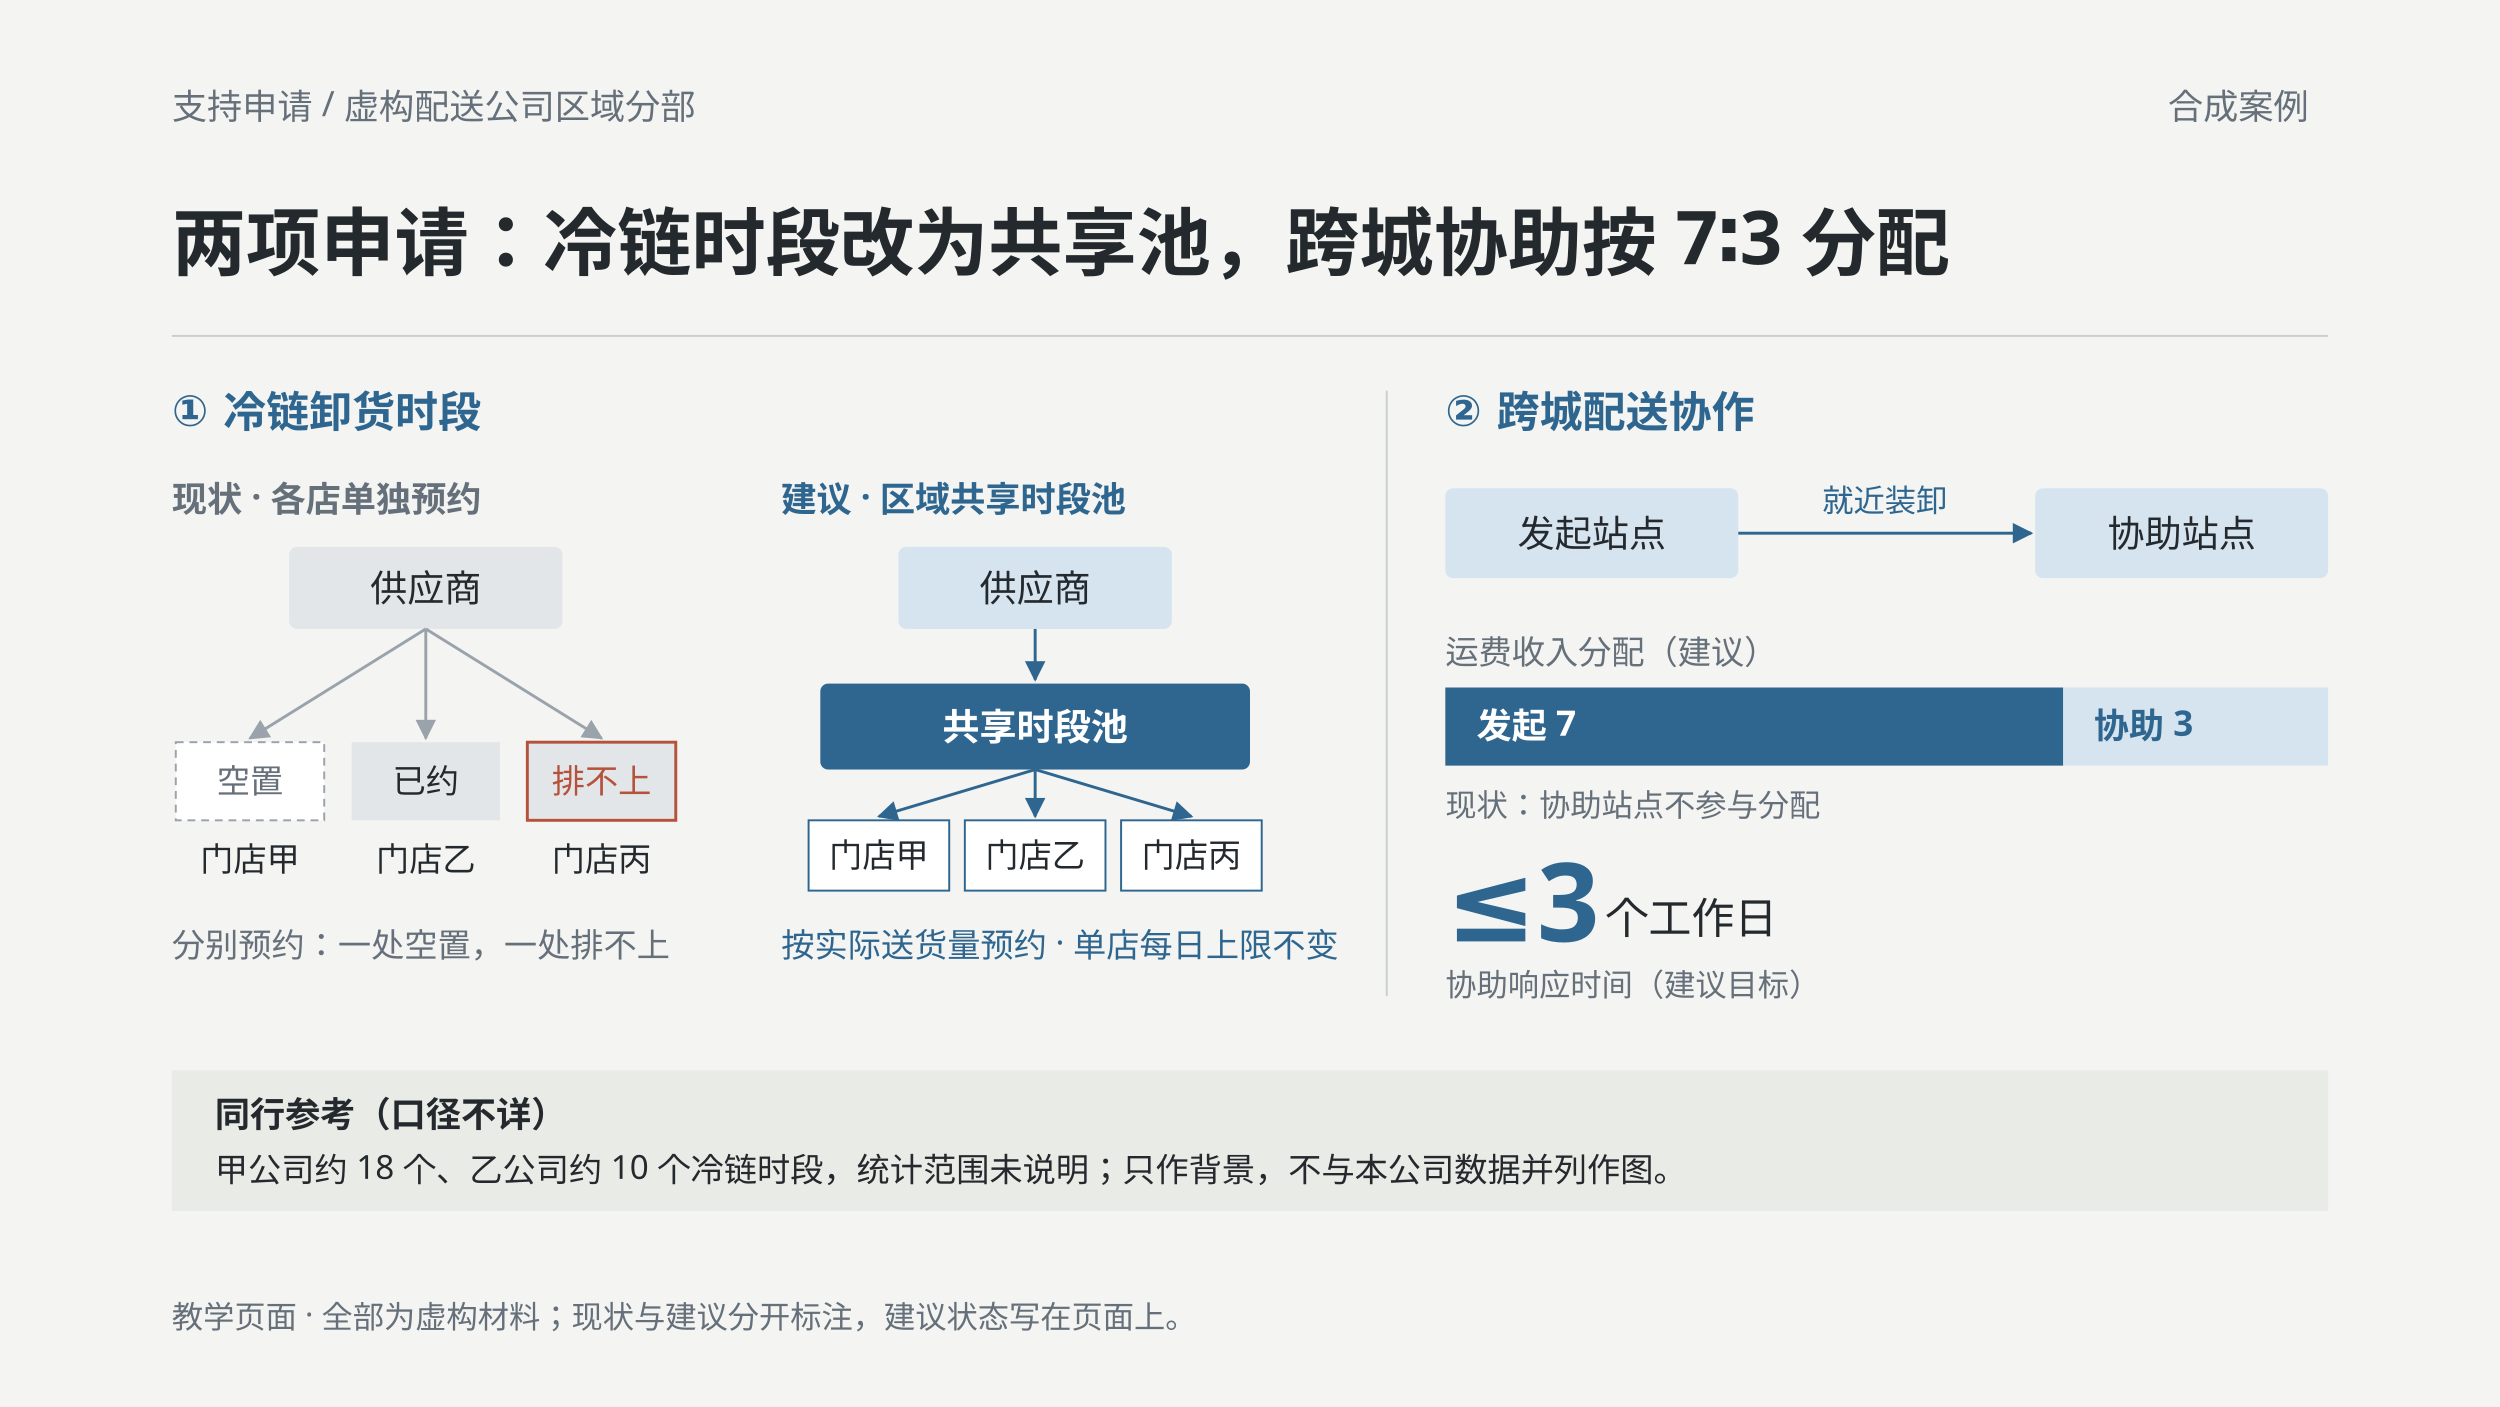
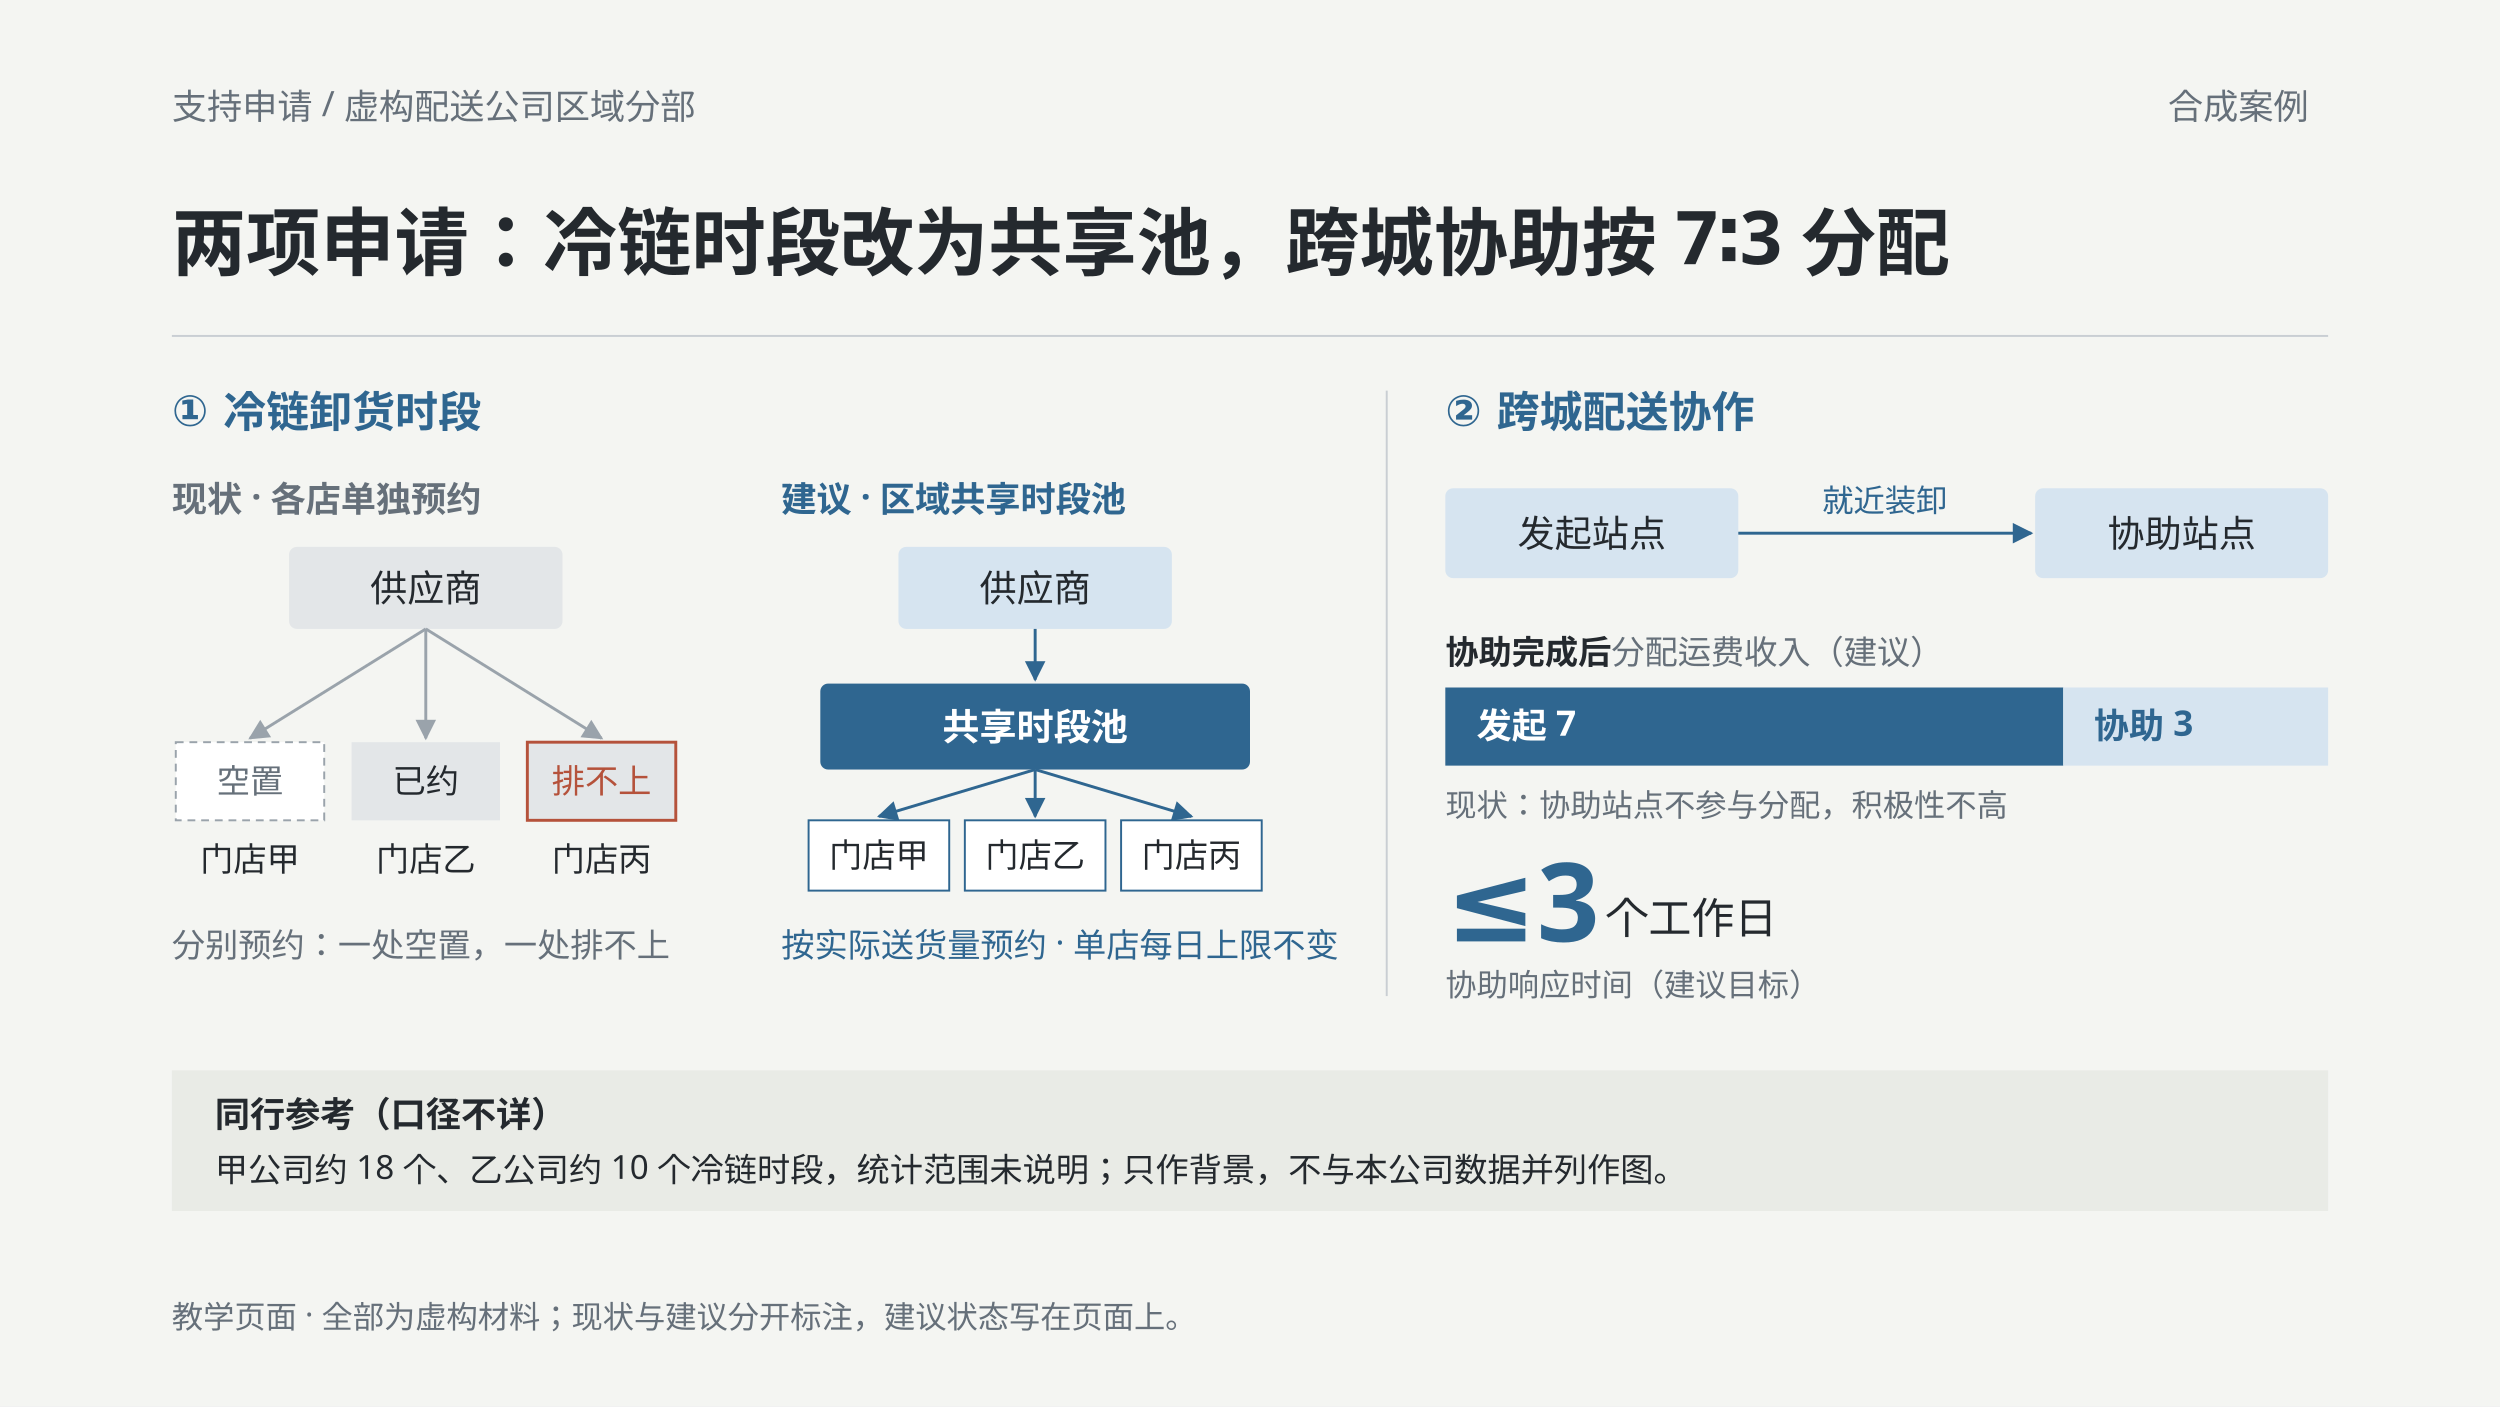
<svg xmlns="http://www.w3.org/2000/svg" width="1280" height="720" viewBox="0 0 1280 720" role="img" aria-labelledby="title desc">
  <defs>
    <marker id="gray" viewBox="0 0 10 10" refX="9" refY="5" markerWidth="7" markerHeight="7" orient="auto-start-reverse">
      <path d="M0 0 L10 5 L0 10 z" fill="#9AA3AB" />
    </marker>
    <marker id="blue" viewBox="0 0 10 10" refX="9" refY="5" markerWidth="7" markerHeight="7" orient="auto-start-reverse">
      <path d="M0 0 L10 5 L0 10 z" fill="#2F6690" />
    </marker>
  </defs>
  <rect width="1280" height="720" fill="#F4F5F2" />
  <g font-family="Microsoft YaHei, sans-serif" fill="#24292E">
    <text x="88" y="61" font-size="18" fill="#66707A">支持申请 / 虚构配送公司区域分部</text>
    <text x="1110" y="61" font-size="18" fill="#66707A">合成案例</text>
    <text x="88" y="138" font-size="38" font-weight="700">两项申请：冷链时段改为共享池，跨城协助按 7∶3 分配</text>
    <line x1="88" y1="172" x2="1192" y2="172" stroke="#C9CED3" />
    <text x="88" y="218" font-size="22" font-weight="700" fill="#2F6690">① 冷链卸货时段</text>
    <text x="88" y="262" font-size="18" font-weight="700" fill="#66707A">现状 · 各店单独预约</text>
    <rect x="148" y="280" width="140" height="42" rx="4" fill="#E3E6E8" />
    <text x="218" y="308" font-size="19" text-anchor="middle">供应商</text>
    <g stroke="#9AA3AB" stroke-width="1.5" marker-end="url(#gray)">
      <line x1="218" y1="322" x2="128" y2="378" />
      <line x1="218" y1="322" x2="218" y2="378" />
      <line x1="218" y1="322" x2="308" y2="378" />
    </g>
    <rect x="90" y="380" width="76" height="40" fill="#FFFFFF" stroke="#9AA3AB" stroke-dasharray="4 3" />
    <rect x="180" y="380" width="76" height="40" fill="#E3E6E8" />
    <rect x="270" y="380" width="76" height="40" fill="#E3E6E8" stroke="#B5523B" stroke-width="1.5" />
    <text x="128" y="406" font-size="17" text-anchor="middle" fill="#66707A">空置</text>
    <text x="218" y="406" font-size="17" text-anchor="middle">已约</text>
    <text x="308" y="406" font-size="17" text-anchor="middle" fill="#B5523B">排不上</text>
    <text x="128" y="446" font-size="17" text-anchor="middle">门店甲</text>
    <text x="218" y="446" font-size="17" text-anchor="middle">门店乙</text>
    <text x="308" y="446" font-size="17" text-anchor="middle">门店丙</text>
    <text x="88" y="490" font-size="17" fill="#66707A">分别预约：一处空置，一处排不上</text>
    <text x="400" y="262" font-size="18" font-weight="700" fill="#2F6690">建议 · 区域共享时段池</text>
    <rect x="460" y="280" width="140" height="42" rx="4" fill="#D6E4F0" />
    <text x="530" y="308" font-size="19" text-anchor="middle">供应商</text>
    <g stroke="#2F6690" stroke-width="1.5" marker-end="url(#blue)">
      <line x1="530" y1="322" x2="530" y2="348" />
      <line x1="530" y1="394" x2="450" y2="418" />
      <line x1="530" y1="394" x2="530" y2="418" />
      <line x1="530" y1="394" x2="610" y2="418" />
    </g>
    <rect x="420" y="350" width="220" height="44" rx="4" fill="#2F6690" />
    <text x="530" y="379" font-size="19" font-weight="700" text-anchor="middle" fill="#FFFFFF">共享时段池</text>
    <rect x="414" y="420" width="72" height="36" fill="#FFFFFF" stroke="#2F6690" />
    <rect x="494" y="420" width="72" height="36" fill="#FFFFFF" stroke="#2F6690" />
    <rect x="574" y="420" width="72" height="36" fill="#FFFFFF" stroke="#2F6690" />
    <text x="450" y="444" font-size="17" text-anchor="middle">门店甲</text>
    <text x="530" y="444" font-size="17" text-anchor="middle">门店乙</text>
    <text x="610" y="444" font-size="17" text-anchor="middle">门店丙</text>
    <text x="400" y="490" font-size="17" fill="#2F6690">按实际送货量预约 · 单店每日上限不变</text>
    <line x1="710" y1="200" x2="710" y2="510" stroke="#C9CED3" />
    <text x="740" y="218" font-size="22" font-weight="700" fill="#2F6690">② 跨城配送协作</text>
    <rect x="740" y="250" width="150" height="46" rx="4" fill="#D6E4F0" />
    <rect x="1042" y="250" width="150" height="46" rx="4" fill="#D6E4F0" />
    <text x="815" y="280" font-size="19" text-anchor="middle">发起站点</text>
    <text x="1117" y="280" font-size="19" text-anchor="middle">协助站点</text>
    <line x1="890" y1="273" x2="1040" y2="273" stroke="#2F6690" stroke-width="1.5" marker-end="url(#blue)" />
    <text x="965" y="262" font-size="16" text-anchor="middle" fill="#2F6690">就近装卸</text>
-     <text x="740" y="340" font-size="17" fill="#66707A">运费收入分配（建议）</text>
+     <text x="740" y="340" font-size="17" fill="#66707A">
+       <tspan font-weight="700" fill="#24292E">协助完成后</tspan>分配运费收入（建议）</text>
    <rect x="740" y="352" width="316.4" height="40" fill="#2F6690" />
    <rect x="1056.4" y="352" width="135.6" height="40" fill="#D6E4F0" />
    <text x="756" y="378" font-size="18" font-weight="700" fill="#FFFFFF">发起 7</text>
    <text x="1072" y="378" font-size="18" font-weight="700" fill="#2F6690">协助 3</text>
-     <text x="740" y="418" font-size="16" fill="#66707A">现状：协助站点不参与分配</text>
+     <text x="740" y="418" font-size="16" fill="#66707A">现状：协助站点不参与分配，积极性不高</text>
    <text x="740" y="482" font-size="56" font-weight="700" fill="#2F6690">≤3</text>
    <text x="822" y="478" font-size="22">个工作日</text>
    <text x="740" y="510" font-size="16" fill="#66707A">协助响应时间（建议目标）</text>
    <rect x="88" y="548" width="1104" height="72" fill="#E9EBE6" />
    <text x="110" y="577" font-size="18" font-weight="700">同行参考（口径不详）</text>
    <text x="110" y="605" font-size="17">甲公司约 18 个、乙公司约 10 个冷链时段，统计范围未说明；只作背景，不与本公司数据并列作图。</text>
    <text x="88" y="680" font-size="16" fill="#66707A">教学页面 · 全部为虚构材料；现状与建议分开标注，建议状态写在页面上。</text>
  </g>
</svg>
